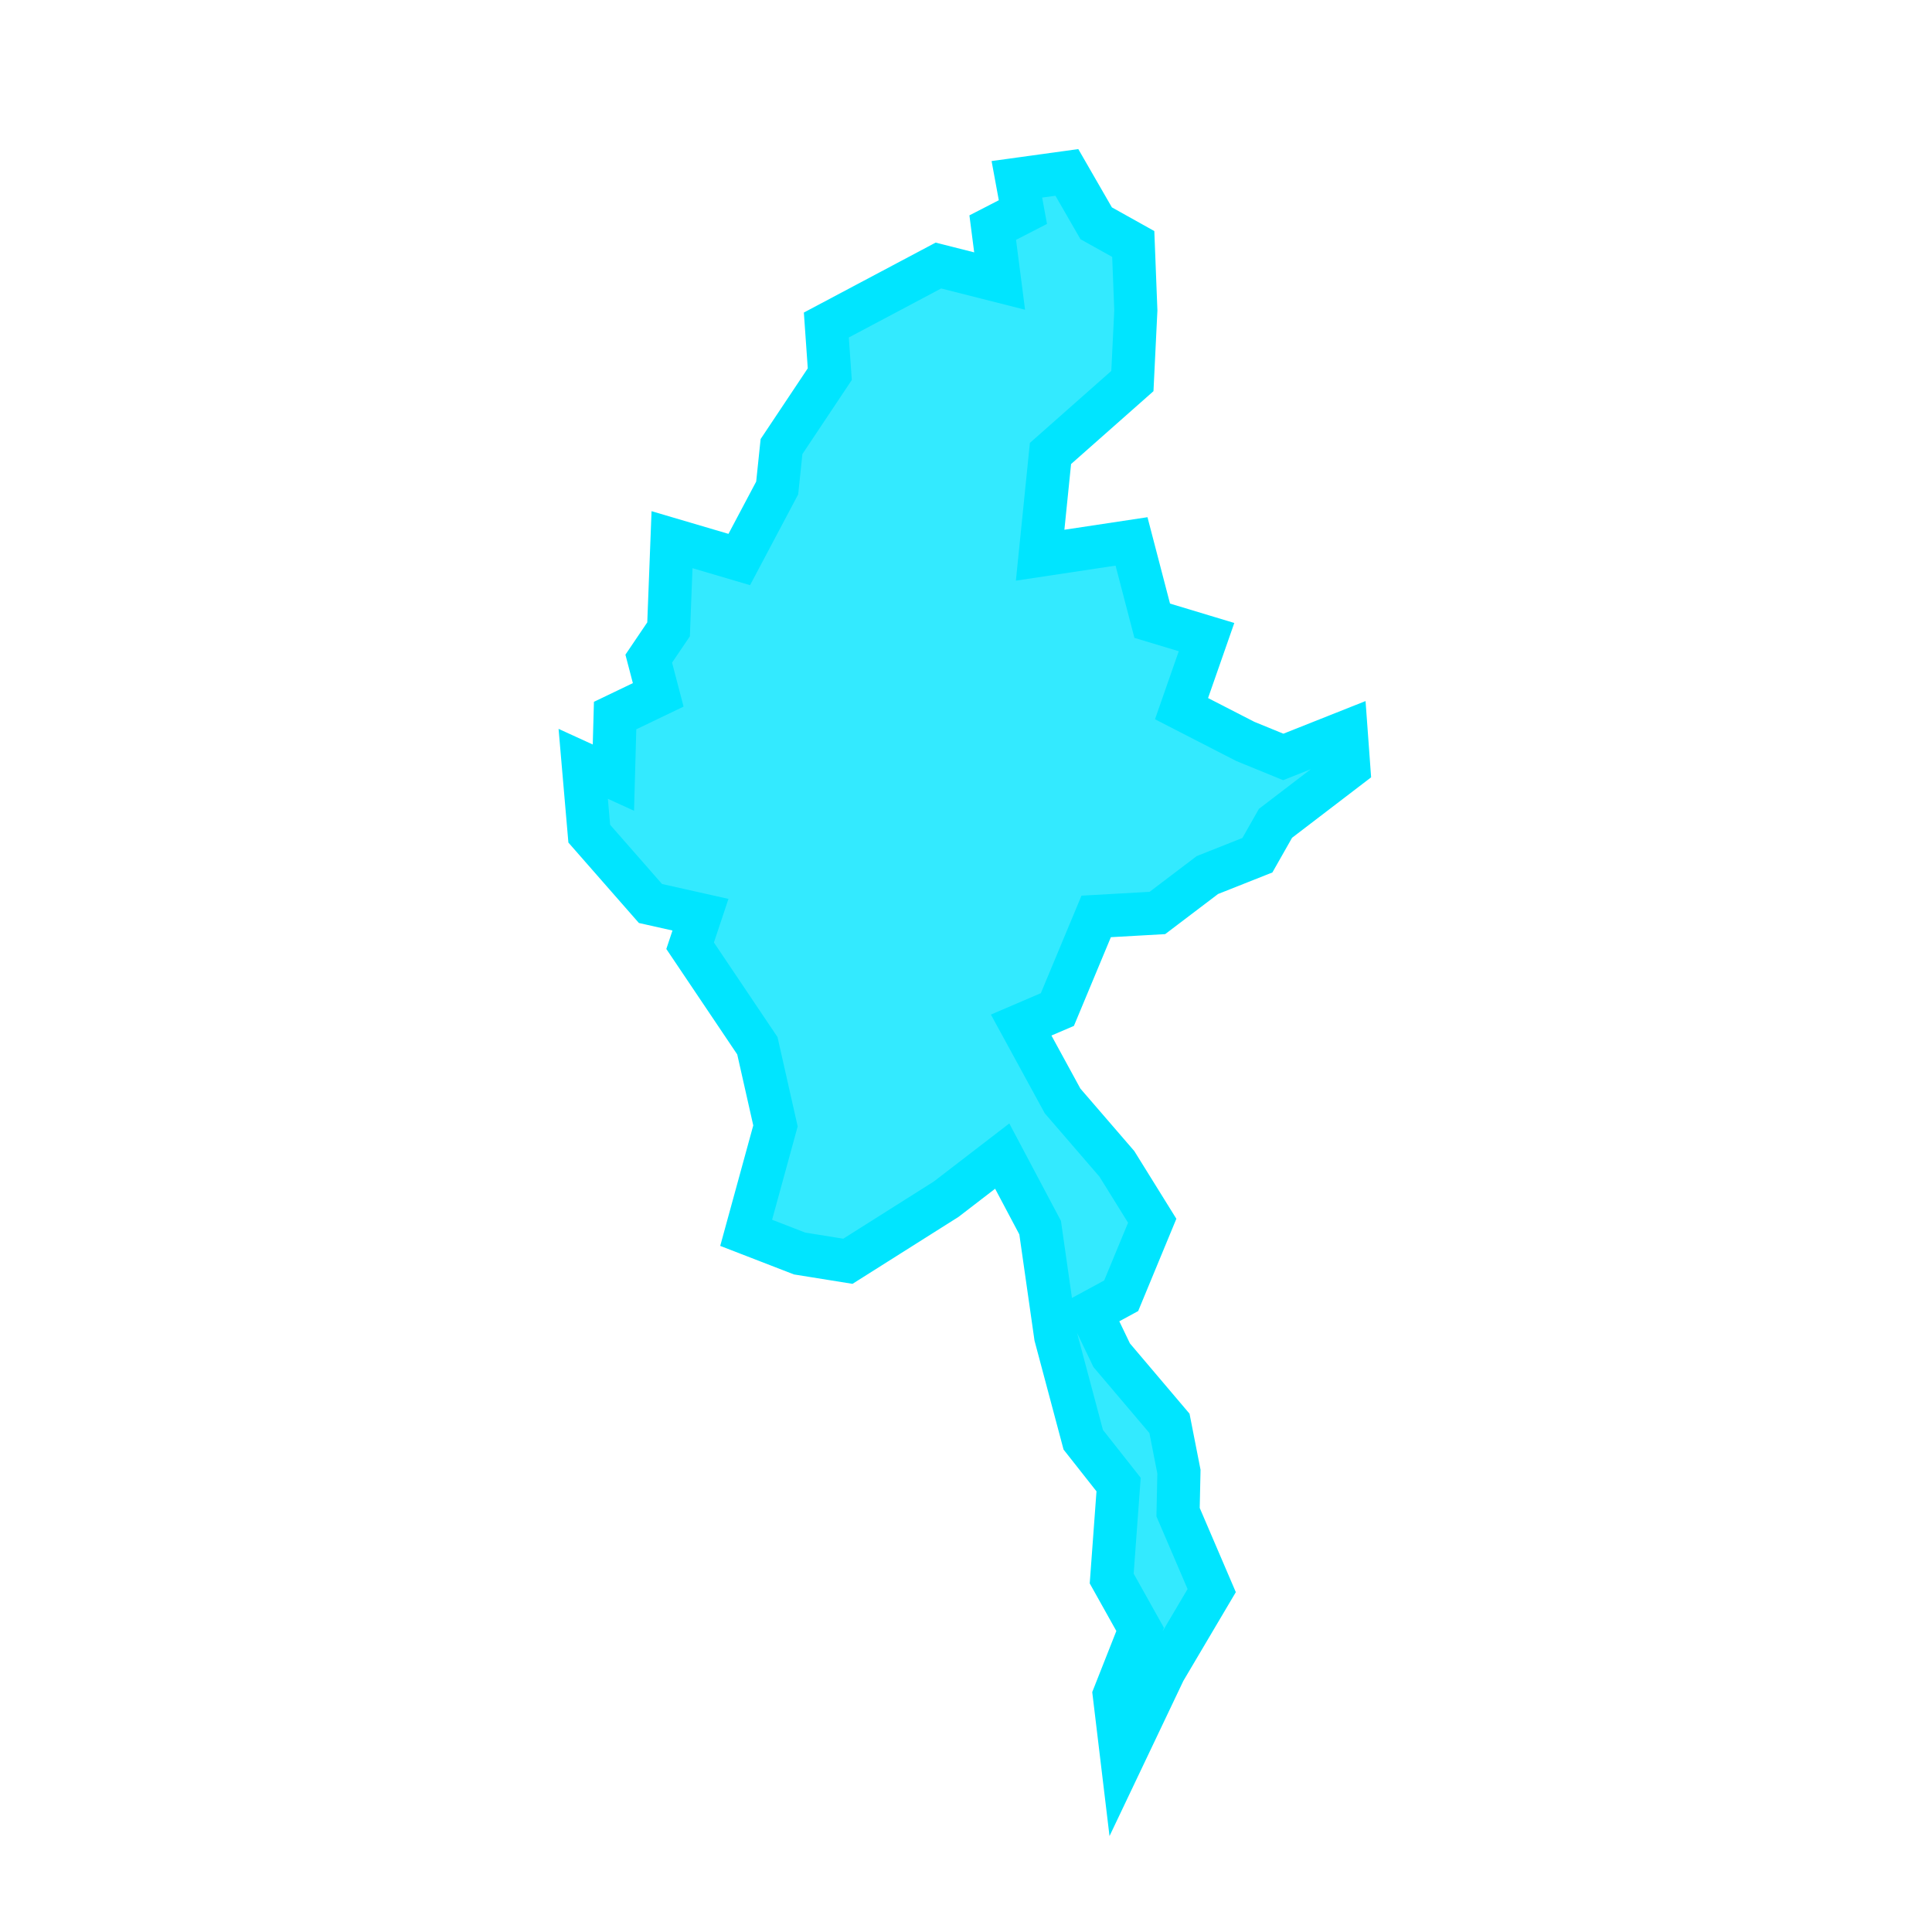
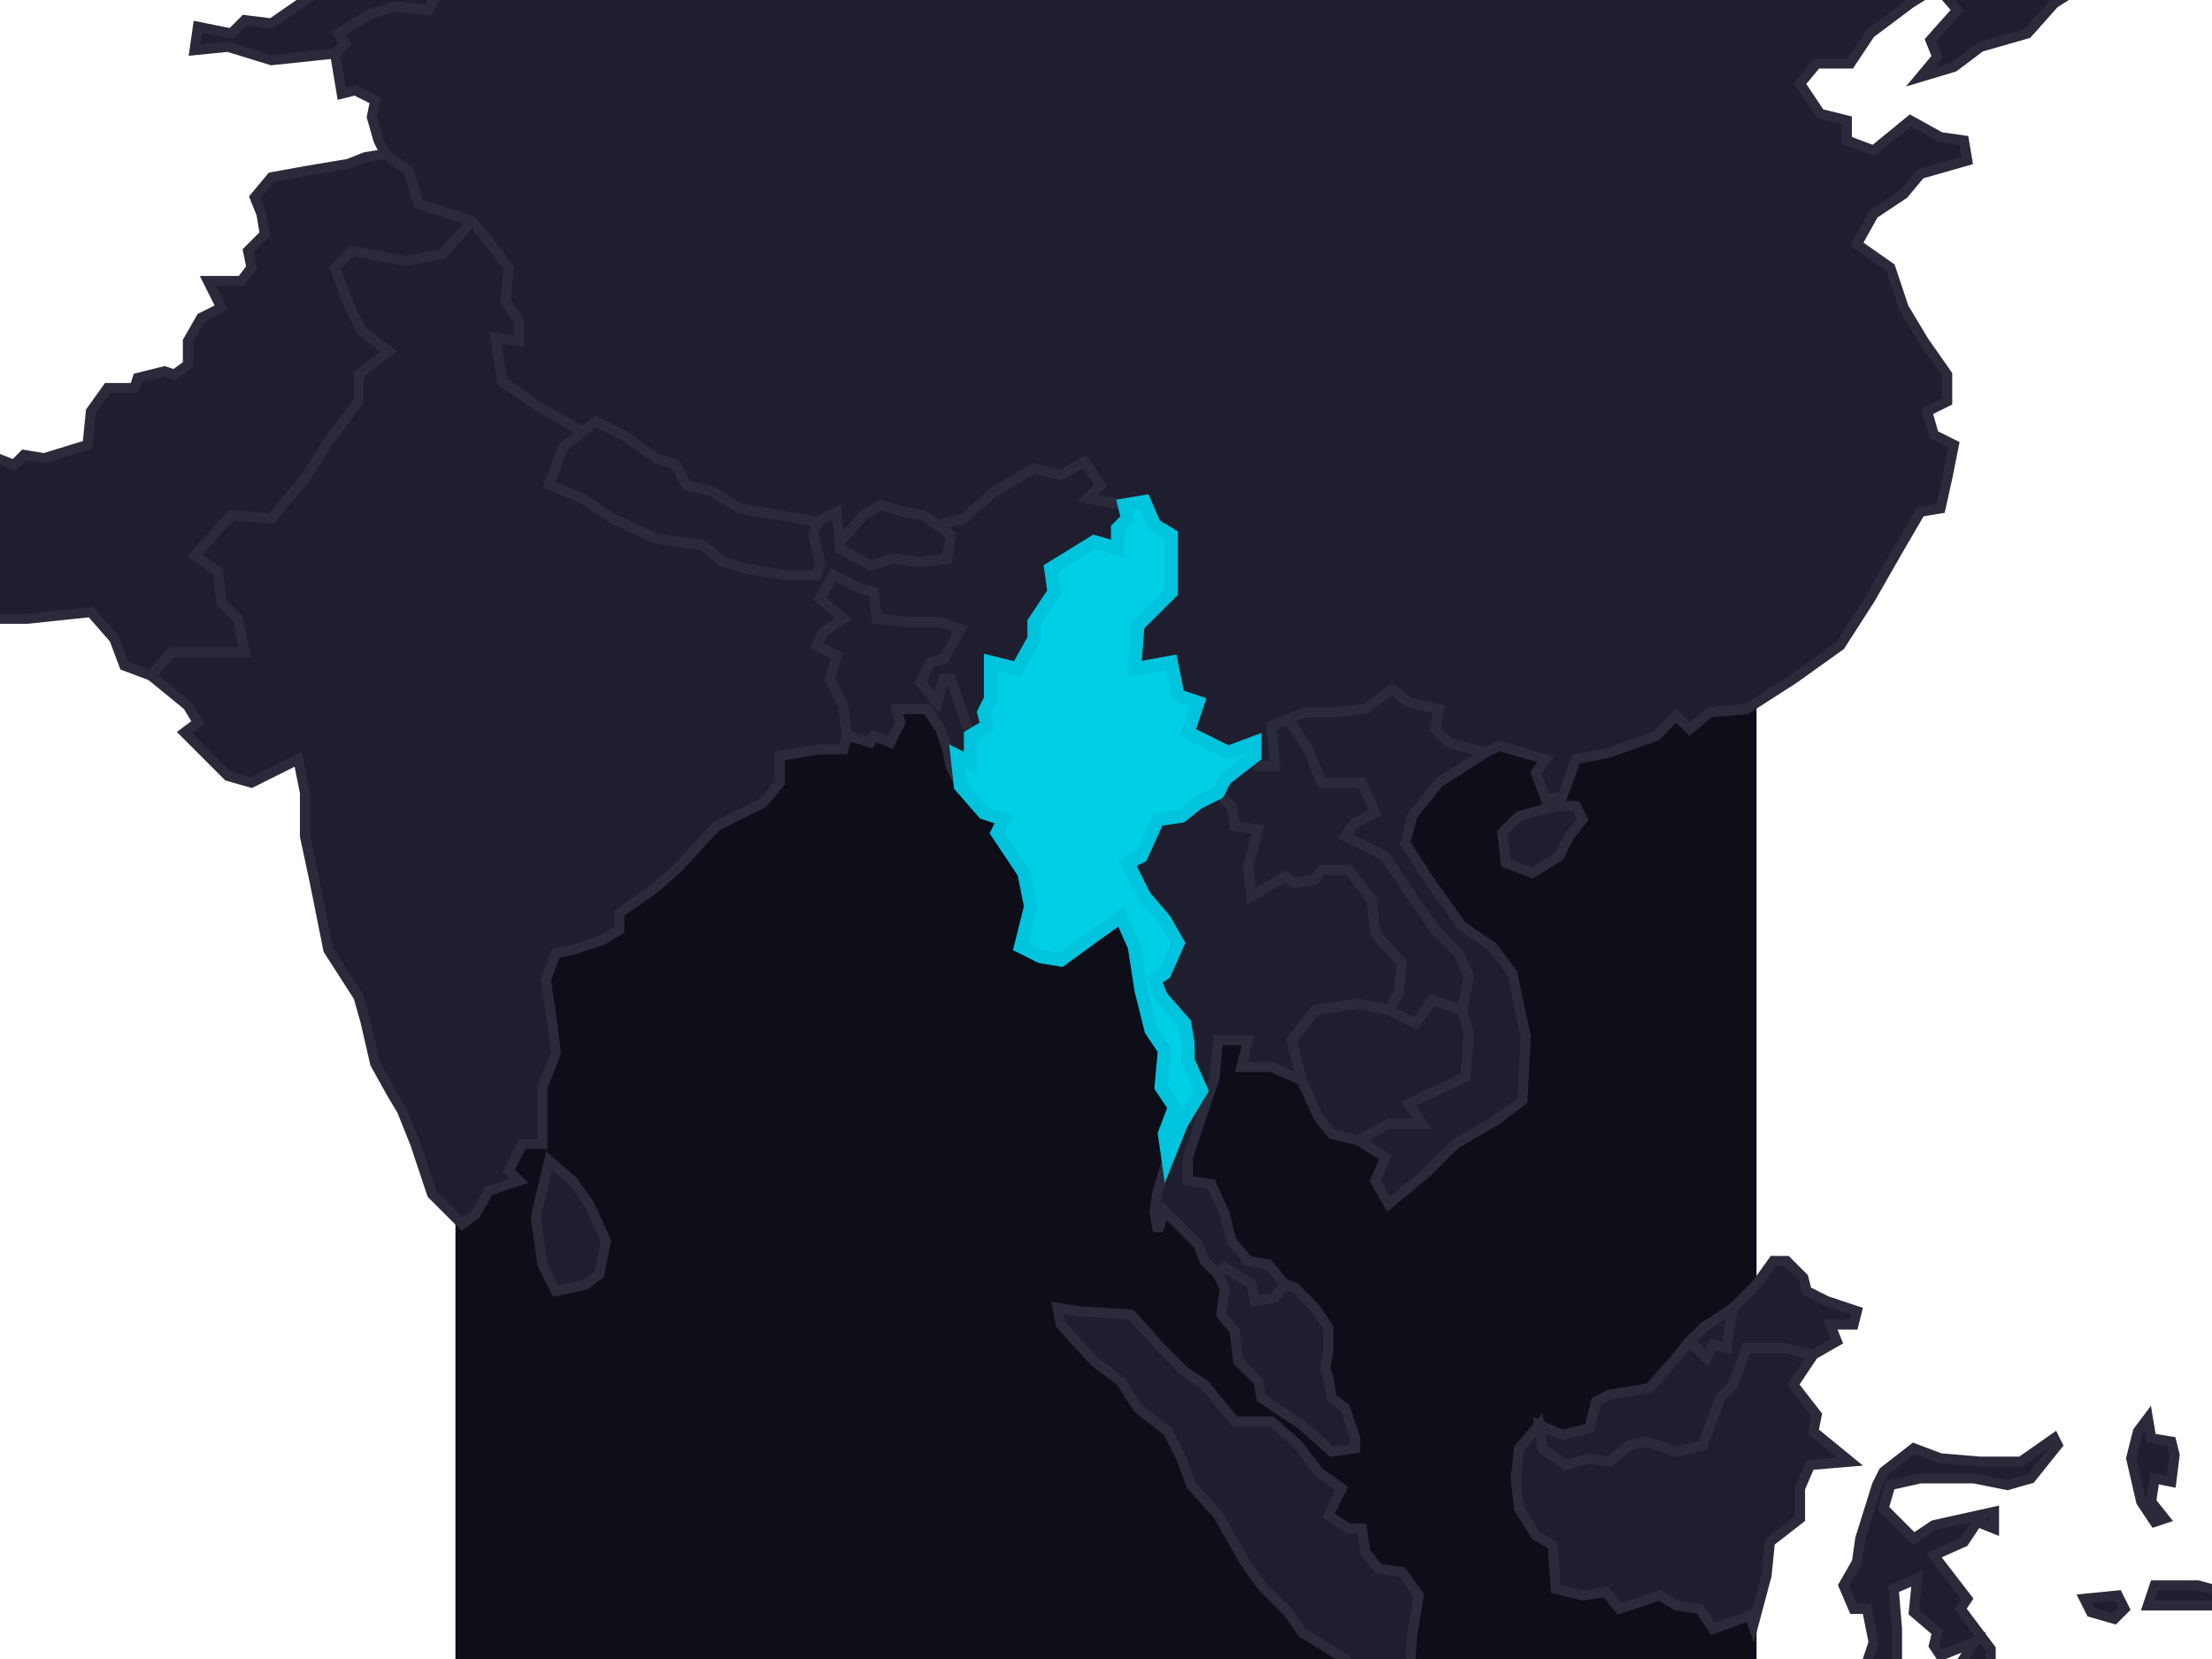
- <svg xmlns="http://www.w3.org/2000/svg" viewBox="90.30 -30.34 12.88 22.41" width="300" height="300" preserveAspectRatio="xMidYMid meet">
-   <path d="M100.12,-20.42L99.54,-20.19L98.96,-19.75L98.25,-19.71L97.80,-18.63L97.38,-18.45L97.86,-17.57L98.49,-16.84L98.90,-16.18L98.54,-15.31L98.19,-15.12L98.43,-14.62L99.10,-13.83L99.21,-13.27L99.20,-12.80L99.59,-11.89L99.04,-10.96L98.55,-9.93L98.46,-10.68L98.76,-11.44L98.43,-12.03L98.51,-13.12L98.10,-13.64L97.78,-14.84L97.60,-16.10L97.16,-16.93L96.51,-16.43L95.37,-15.71L94.81,-15.80L94.19,-16.04L94.53,-17.28L94.32,-18.21L93.54,-19.37L93.66,-19.73L93.08,-19.86L92.37,-20.67L92.30,-21.48L92.65,-21.32L92.67,-22.04L93.17,-22.28L93.06,-22.70L93.29,-23.04L93.33,-24.08L94.11,-23.85L94.55,-24.68L94.60,-25.16L95.16,-26.00L95.12,-26.57L96.42,-27.26L97.13,-27.08L97.05,-27.70L97.40,-27.88L97.33,-28.26L97.91,-28.34L98.25,-27.75L98.68,-27.51L98.71,-26.74L98.67,-25.92L97.72,-25.08L97.60,-23.90L98.66,-24.06L98.90,-23.14L99.53,-22.95L99.24,-22.12L99.98,-21.74L100.42,-21.56L101.15,-21.85L101.18,-21.44L100.33,-20.79L100.12,-20.42Z" fill="#00e5ff" stroke="#00e5ff" stroke-width="0.5" fill-opacity="0.8" />
+ <svg xmlns="http://www.w3.org/2000/svg" viewBox="77.3 -44.6 38.9 49.6" width="400" height="300" preserveAspectRatio="xMidYMid meet">
+   <rect x="77.3" y="-44.6" width="38.9" height="49.6" fill="#0e0e18" />
+   <path d="M141.0,2.6L141.0,5.9L141.0,9.2L140.1,8.3L139.1,8.1L138.9,8.4L137.6,8.4L138.0,7.6L138.7,7.3L138.4,6.2L137.9,5.4L136.0,4.6L135.2,4.5L133.7,3.5L133.4,4.0L133.0,4.1L132.8,3.7L132.8,3.3L132.0,2.8L133.1,2.5L133.8,2.5L133.7,2.2L132.2,2.2L131.8,1.6L130.9,1.4L130.5,0.9L131.9,0.7L132.4,0.4L134.0,0.8L134.1,1.2L134.4,2.8L135.5,3.4L136.3,2.3L137.4,1.7L138.3,1.7L139.2,2.1L139.9,2.4L141.0,2.6ZM125.0,8.9L125.1,9.1L125.1,9.4L124.4,10.2L123.6,10.4L123.5,10.3L123.6,9.9L124.0,9.3L125.0,8.9ZM134.2,6.9L134.1,6.2L134.3,5.8L134.5,5.5L134.7,5.7L134.7,6.2L134.2,6.9ZM117.9,-4.1L117.3,-3.2L118.0,-2.3L117.9,-1.8L119.0,-0.9L117.8,-0.8L117.5,-0.1L117.5,0.8L116.6,1.5L116.5,2.5L116.1,4.0L116.0,3.7L114.9,4.1L114.5,3.5L113.8,3.4L113.3,3.1L112.1,3.5L111.7,3.0L111.0,3.1L110.2,2.9L110.1,1.6L109.6,1.3L109.1,0.5L109.0,-0.4L109.1,-1.3L109.7,-2.0L109.8,-1.3L110.5,-0.8L111.2,-1.0L111.8,-0.9L112.4,-1.4L112.9,-1.5L113.8,-1.2L114.6,-1.4L115.1,-2.8L115.5,-3.2L115.9,-4.3L117.0,-4.3L117.9,-4.1ZM129.4,2.8L130.5,3.1L130.8,3.9L130.0,3.4L129.2,3.4L128.6,3.4L127.9,3.4L128.1,2.8L129.4,2.8ZM126.9,3.8L126.2,3.6L126.0,3.2L127.0,3.1L127.2,3.5L126.9,3.8ZM127.9,-2.2L128.0,-1.6L128.6,-1.5L128.7,-1.1L128.6,-0.3L128.1,-0.4L128.0,0.3L128.4,0.8L128.1,0.9L127.7,0.3L127.4,-1.0L127.6,-1.8L127.9,-2.2ZM122.9,-0.9L124.1,-0.9L125.1,-1.6L125.2,-1.4L124.4,-0.4L123.7,-0.2L122.7,-0.4L121.1,-0.4L120.2,-0.2L120.0,0.5L120.9,1.4L121.5,1.0L123.3,0.6L123.3,1.1L122.8,0.9L122.4,1.5L121.5,1.9L122.5,3.2L122.3,3.5L123.2,4.7L123.2,5.3L122.6,5.6L122.2,5.3L122.7,4.5L121.7,4.9L121.5,4.6L121.6,4.2L120.9,3.6L121.0,2.6L120.3,2.9L120.4,4.1L120.4,5.5L119.8,5.7L119.4,5.4L119.7,4.5L119.5,3.5L119.1,3.5L118.8,2.8L119.2,2.1L119.3,1.4L119.8,-0.2L120.0,-0.6L120.9,-1.3L121.7,-1.0L122.9,-0.9ZM120.3,10.3L119.0,9.6L119.9,9.4L120.4,9.7L120.8,10.0L120.7,10.3L120.3,10.3ZM121.3,8.6L122.0,8.5L122.9,8.1L122.8,8.7L121.3,9.0L119.9,8.8L119.9,8.5L120.7,8.3L121.3,8.6ZM118.3,8.4L118.9,8.3L119.1,8.7L118.0,8.9L117.3,9.1L116.7,9.1L117.1,8.5L117.6,8.5L117.9,8.1L118.3,8.4ZM108.5,6.4L108.6,6.8L110.5,6.9L110.8,6.5L112.6,7.0L113.0,7.6L114.5,7.8L115.7,8.4L114.6,8.8L113.5,8.4L112.6,8.4L111.5,8.3L110.6,8.1L109.4,7.8L108.7,7.7L108.3,7.8L106.5,7.4L106.3,6.9L105.4,6.9L106.1,5.9L107.3,6.0L108.1,6.4L108.5,6.4ZM104.4,1.1L104.5,1.8L104.9,2.3L105.6,2.4L106.1,3.1L105.9,4.3L105.8,5.9L104.7,5.9L103.9,5.0L102.6,4.2L102.2,3.6L101.4,2.8L100.9,2.1L100.1,0.7L99.3,-0.2L99.0,-1.0L98.6,-1.8L97.7,-2.5L97.2,-3.3L96.4,-3.9L95.4,-5.0L95.3,-5.5L95.9,-5.4L97.5,-5.3L98.4,-4.3L99.1,-3.6L99.7,-3.2L100.6,-2.1L101.7,-2.1L102.5,-1.4L103.1,-0.6L103.8,-0.1L103.4,0.7L104.0,1.1L104.4,1.1Z" fill="#1e1e2e" stroke="#2a2a3a" stroke-width="0.3" />
+   <path d="M102.6,-12.3L102.3,-13.5L103.0,-14.4L104.3,-14.6L105.2,-14.4L106.0,-14.0L106.5,-14.7L107.4,-14.4L107.6,-13.7L107.5,-12.4L105.8,-11.6L106.2,-11.0L105.2,-11.0L104.3,-10.5L103.5,-10.7L103.1,-11.2L102.6,-12.3Z" fill="#1e1e2e" stroke="#2a2a3a" stroke-width="0.3" />
+   <path d="M105.2,-14.4L104.3,-14.6L103.0,-14.4L102.3,-13.5L102.6,-12.3L101.7,-12.7L100.8,-12.7L101.0,-13.5L100.1,-13.5L100.0,-12.4L99.5,-10.9L99.2,-10.0L99.2,-9.3L99.9,-9.2L100.3,-8.3L100.5,-7.5L101.0,-6.9L101.6,-6.8L102.1,-6.2L101.8,-5.8L101.2,-5.7L101.1,-6.2L100.3,-6.7L100.1,-6.5L99.7,-6.9L99.5,-7.4L99.0,-7.9L98.5,-8.4L98.3,-7.8L98.2,-8.4L98.3,-9.0L98.6,-10.0L99.0,-11.0L99.6,-12.0L99.2,-12.9L99.2,-13.4L99.1,-14.0L98.4,-14.8L98.2,-15.3L98.5,-15.5L98.9,-16.4L98.5,-17.1L97.9,-17.8L97.4,-18.8L97.8,-19.0L98.3,-20.1L99.0,-20.2L99.5,-20.6L100.1,-20.9L100.5,-20.5L100.6,-19.9L101.3,-19.8L101.0,-18.7L101.1,-17.8L102.1,-18.4L102.4,-18.2L103.0,-18.3L103.2,-18.6L104.0,-18.6L104.7,-17.7L104.8,-16.7L105.6,-15.8L105.5,-14.9L105.2,-14.4Z" fill="#1e1e2e" stroke="#2a2a3a" stroke-width="0.3" />
+   <path d="M107.4,-14.4L106.5,-14.7L106.0,-14.0L105.2,-14.4L105.5,-14.9L105.6,-15.8L104.8,-16.7L104.7,-17.7L104.0,-18.6L103.2,-18.6L103.0,-18.3L102.4,-18.2L102.1,-18.4L101.1,-17.8L101.0,-18.7L101.3,-19.8L100.6,-19.9L100.5,-20.5L100.1,-20.9L100.3,-21.3L101.2,-22.0L101.3,-21.7L101.8,-21.7L101.7,-22.9L102.2,-23.1L102.8,-22.2L103.2,-21.2L104.4,-21.2L104.8,-20.3L104.2,-20.0L103.9,-19.6L105.1,-19.0L105.9,-17.8L106.6,-16.8L107.3,-16.1L107.6,-15.4L107.4,-14.4Z" fill="#1e1e2e" stroke="#2a2a3a" stroke-width="0.3" />
+   <path d="M104.3,-10.5L105.2,-11.0L106.2,-11.0L105.8,-11.6L107.5,-12.4L107.6,-13.7L107.4,-14.4L107.6,-15.4L107.3,-16.1L106.6,-16.8L105.9,-17.8L105.1,-19.0L103.9,-19.6L104.2,-20.0L104.8,-20.3L104.4,-21.2L103.2,-21.2L102.8,-22.2L102.2,-23.1L102.7,-23.3L103.5,-23.3L104.5,-23.4L105.3,-24.0L105.8,-23.6L106.7,-23.4L106.6,-22.8L107.0,-22.4L108.1,-22.1L106.7,-21.2L105.9,-20.2L105.7,-19.4L106.4,-18.3L107.4,-16.9L108.3,-16.3L108.9,-15.5L109.3,-13.6L109.2,-11.7L108.4,-11.1L107.2,-10.4L106.4,-9.6L105.2,-8.6L104.8,-9.3L105.1,-10.0L104.3,-10.5Z" fill="#1e1e2e" stroke="#2a2a3a" stroke-width="0.3" />
+   <path d="M97.3,-29.5L97.4,-29.1L97.1,-28.8L97.1,-28.2L96.4,-28.4L95.1,-27.6L95.2,-26.9L94.6,-26.0L94.6,-25.5L94.1,-24.6L93.3,-24.8L93.3,-23.7L93.1,-23.3L93.2,-22.9L92.7,-22.6L92.1,-24.3L91.9,-24.3L91.7,-23.6L91.2,-24.2L91.5,-24.8L91.9,-24.9L92.4,-25.8L91.8,-26.0L90.9,-26.0L89.9,-26.1L89.8,-26.9L89.4,-27.0L88.6,-27.4L88.2,-26.7L88.9,-26.1L88.3,-25.7L88.1,-25.3L88.7,-25.0L88.5,-24.3L88.9,-23.5L89.0,-22.6L88.9,-22.2L88.2,-22.2L87.0,-22.0L87.0,-21.2L86.5,-20.6L85.1,-19.9L83.9,-18.6L83.2,-18.0L82.2,-17.3L82.2,-16.8L81.7,-16.5L80.8,-16.2L80.3,-16.1L80.0,-15.3L80.2,-14.0L80.3,-13.1L79.9,-12.1L79.9,-10.4L79.3,-10.4L78.9,-9.6L79.2,-9.3L78.3,-9.0L77.9,-8.3L77.5,-8.0L76.6,-8.9L76.1,-10.4L75.7,-11.4L75.4,-11.9L74.9,-12.8L74.6,-14.1L74.4,-14.8L73.5,-16.2L73.1,-18.2L72.8,-19.6L72.8,-20.9L72.6,-21.9L71.2,-21.2L70.5,-21.4L69.2,-22.7L69.6,-23.0L69.3,-23.5L68.2,-24.4L68.8,-25.1L71.0,-25.1L70.8,-26.1L70.3,-26.6L70.2,-27.5L69.5,-28.0L70.6,-29.2L71.8,-29.1L72.8,-30.3L73.5,-31.4L74.4,-32.6L74.4,-33.4L75.3,-34.1L74.5,-34.7L74.1,-35.5L73.7,-36.6L74.2,-37.1L75.8,-36.8L76.9,-37.0L77.8,-38.0L78.9,-36.6L78.8,-35.6L79.2,-35.0L79.2,-34.4L78.5,-34.5L78.7,-33.2L79.7,-32.5L81.1,-31.7L80.5,-31.2L80.1,-30.1L81.1,-29.7L82.0,-29.1L83.3,-28.5L84.7,-28.3L85.3,-27.8L86.0,-27.6L87.2,-27.4L88.1,-27.4L88.2,-27.8L88.0,-28.6L88.1,-29.0L88.7,-29.3L88.8,-28.4L88.8,-28.2L89.7,-27.7L90.4,-27.9L91.2,-27.8L92.0,-27.9L92.1,-28.6L91.7,-28.9L92.5,-29.1L93.4,-29.9L94.6,-30.6L95.4,-30.4L96.1,-30.8L96.6,-30.1L96.2,-29.7L97.3,-29.5Z" fill="#1e1e2e" stroke="#2a2a3a" stroke-width="0.3" />
+   <path d="M92.7,-22.6L92.7,-21.8L92.3,-22.0L92.4,-21.1L92.1,-21.7L92.0,-22.2L91.8,-22.8L91.4,-23.4L90.5,-23.4L90.6,-23.0L90.3,-22.4L89.8,-22.6L89.7,-22.4L89.4,-22.5L89.0,-22.6L88.9,-23.5L88.5,-24.3L88.7,-25.0L88.1,-25.3L88.3,-25.7L88.9,-26.1L88.2,-26.7L88.6,-27.4L89.4,-27.0L89.8,-26.9L89.9,-26.1L90.9,-26.0L91.8,-26.0L92.4,-25.8L91.9,-24.9L91.5,-24.8L91.2,-24.2L91.7,-23.6L91.9,-24.3L92.1,-24.3L92.7,-22.6Z" fill="#1e1e2e" stroke="#2a2a3a" stroke-width="0.3" />
+   <path d="M91.7,-28.9L92.1,-28.6L92.0,-27.9L91.2,-27.8L90.4,-27.9L89.7,-27.7L88.8,-28.2L88.8,-28.4L89.5,-29.2L90.0,-29.5L90.7,-29.3L91.3,-29.2L91.7,-28.9Z" fill="#1e1e2e" stroke="#2a2a3a" stroke-width="0.3" />
+   <path d="M88.1,-29.0L88.0,-28.6L88.2,-27.8L88.1,-27.4L87.2,-27.4L86.0,-27.6L85.3,-27.8L84.7,-28.3L83.3,-28.5L82.0,-29.1L81.1,-29.7L80.1,-30.1L80.5,-31.2L81.1,-31.7L81.5,-32.0L82.3,-31.6L83.3,-30.9L83.9,-30.7L84.2,-30.1L85.0,-29.9L85.8,-29.4L87.0,-29.2L88.1,-29.0Z" fill="#1e1e2e" stroke="#2a2a3a" stroke-width="0.3" />
+   <path d="M77.8,-38.0L76.9,-37.0L75.8,-36.8L74.2,-37.1L73.7,-36.6L74.1,-35.5L74.5,-34.7L75.3,-34.1L74.4,-33.4L74.4,-32.6L73.5,-31.4L72.8,-30.3L71.8,-29.1L70.6,-29.2L69.5,-28.0L70.2,-27.5L70.3,-26.6L70.8,-26.1L71.0,-25.1L68.8,-25.1L68.2,-24.4L67.4,-24.7L67.1,-25.5L66.4,-26.3L64.5,-26.1L62.9,-26.1L61.5,-25.9L61.9,-27.2L63.3,-27.8L63.2,-28.3L62.8,-28.5L62.7,-29.5L61.8,-30.0L61.4,-30.7L60.9,-31.3L62.5,-30.7L63.6,-30.9L64.1,-30.7L64.4,-31.0L65.0,-30.9L66.3,-31.3L66.4,-32.3L66.9,-33.0L67.7,-33.0L67.8,-33.3L68.6,-33.5L68.9,-33.4L69.3,-33.7L69.3,-34.4L69.7,-35.1L70.3,-35.4L69.9,-36.2L70.9,-36.2L71.2,-36.6L71.1,-37.1L71.6,-37.6L71.5,-38.2L71.3,-38.7L71.8,-39.3L72.9,-39.5L74.1,-39.7L74.6,-39.9L75.2,-40.0L75.9,-39.5L76.2,-38.5L77.8,-38.0Z" fill="#1e1e2e" stroke="#2a2a3a" stroke-width="0.3" />
+   <path d="M71.0,-46.7L71.2,-47.3L71.8,-47.5L73.5,-47.0L73.6,-47.8L74.2,-48.1L75.6,-47.6L76.0,-47.7L77.7,-47.7L79.1,-47.5L79.6,-47.0L80.3,-46.8L80.1,-46.5L78.5,-45.8L78.2,-45.3L76.9,-45.1L76.5,-44.3L75.5,-44.4L74.8,-44.2L73.8,-43.6L74.0,-43.3L73.7,-43.0L71.8,-42.8L70.5,-43.2L69.5,-43.1L69.6,-43.8L70.6,-43.6L71.0,-44.0L71.8,-43.9L73.1,-44.8L71.9,-45.5L71.2,-45.2L70.4,-45.7L71.3,-46.6L71.0,-46.7Z" fill="#1e1e2e" stroke="#2a2a3a" stroke-width="0.3" />
+   <path d="M81.8,-7.5L81.6,-6.5L81.2,-6.2L80.3,-6.0L79.9,-6.8L79.7,-8.2L80.1,-9.9L80.8,-9.3L81.3,-8.6L81.8,-7.5Z" fill="#1e1e2e" stroke="#2a2a3a" stroke-width="0.3" />
+   <path d="M109.5,-18.5L108.7,-18.8L108.6,-19.7L109.1,-20.2L110.2,-20.5L110.8,-20.5L111.0,-20.1L110.6,-19.6L110.3,-19.0L109.5,-18.5ZM80.3,-46.8L80.2,-47.6L80.9,-48.0L80.0,-50.4L81.9,-50.9L82.5,-51.3L83.2,-53.9L85.2,-53.4L85.7,-54.0L85.8,-55.5L86.6,-55.7L87.4,-56.7L87.8,-56.8L88.0,-55.8L88.9,-55.0L90.3,-54.4L91.0,-53.2L90.6,-51.5L90.9,-50.9L92.1,-50.7L93.5,-50.5L94.7,-49.6L95.3,-49.4L95.8,-48.2L96.3,-47.3L97.5,-47.4L99.5,-47.1L100.8,-47.3L101.8,-47.1L103.3,-46.2L104.5,-46.2L105.0,-45.8L106.1,-46.5L107.7,-47.0L109.2,-47.1L110.4,-47.5L111.1,-48.3L111.8,-48.7L111.7,-49.2L111.3,-49.7L111.9,-50.6L112.4,-50.5L113.5,-50.2L114.5,-51.0L116.0,-51.5L116.7,-52.5L117.4,-52.9L118.9,-53.1L119.7,-52.9L119.8,-53.4L118.9,-54.5L118.1,-55.0L117.3,-54.4L116.3,-54.6L115.7,-54.5L115.5,-55.1L116.2,-56.6L116.7,-57.7L117.9,-57.2L119.3,-58.1L119.3,-58.8L120.2,-60.5L120.7,-61.0L120.7,-61.9L120.2,-62.3L121.0,-63.1L122.2,-63.5L123.6,-63.5L125.1,-63.0L125.9,-62.4L126.6,-60.7L126.9,-60.0L127.3,-59.1L127.7,-57.5L129.4,-57.0L130.6,-56.0L131.0,-54.5L132.5,-54.5L133.4,-55.1L135.0,-55.6L134.5,-54.2L134.1,-53.7L133.8,-52.1L133.1,-50.7L131.9,-51.0L131.0,-50.5L131.3,-49.3L131.1,-47.6L130.6,-47.6L130.6,-46.9L130.0,-47.7L129.6,-46.9L128.1,-46.4L128.2,-45.6L127.3,-45.7L126.9,-46.1L126.2,-45.2L125.1,-44.5L124.3,-43.6L122.9,-43.2L122.1,-42.6L121.1,-42.3L121.6,-42.9L121.4,-43.4L122.2,-44.3L121.6,-45.0L120.8,-44.5L119.6,-43.6L119.0,-42.7L118.0,-42.7L117.5,-42.1L118.1,-41.2L118.9,-41.0L118.9,-40.4L119.7,-40.1L120.8,-41.0L121.7,-40.5L122.4,-40.4L122.5,-39.8L121.1,-39.4L120.6,-38.8L119.7,-38.2L119.2,-37.3L120.2,-36.6L120.6,-35.4L121.2,-34.4L121.9,-33.4L121.9,-32.6L121.3,-32.3L121.5,-31.6L122.1,-31.3L121.9,-30.3L121.7,-29.4L121.1,-29.3L120.4,-28.1L119.6,-26.7L118.7,-25.3L117.3,-24.3L115.9,-23.4L114.8,-23.3L114.2,-22.8L113.8,-23.2L113.2,-22.6L111.8,-22.1L110.8,-21.9L110.4,-20.8L109.9,-20.7L109.6,-21.5L109.9,-21.9L108.5,-22.3L108.1,-22.1L107.0,-22.4L106.6,-22.8L106.7,-23.4L105.8,-23.6L105.3,-24.0L104.5,-23.4L103.5,-23.3L102.7,-23.3L102.2,-23.1L101.7,-22.9L101.8,-21.7L101.3,-21.7L101.2,-22.0L101.2,-22.4L100.4,-22.1L100.0,-22.3L99.2,-22.7L99.5,-23.6L98.9,-23.8L98.7,-24.8L97.6,-24.6L97.7,-25.9L98.7,-26.9L98.7,-27.8L98.7,-28.6L98.2,-28.9L97.9,-29.6L97.3,-29.5L96.2,-29.7L96.6,-30.1L96.1,-30.8L95.4,-30.4L94.6,-30.6L93.4,-29.9L92.5,-29.1L91.7,-28.9L91.3,-29.2L90.7,-29.3L90.0,-29.5L89.5,-29.2L88.8,-28.4L88.7,-29.3L88.1,-29.0L87.0,-29.2L85.8,-29.4L85.0,-29.9L84.2,-30.1L83.9,-30.7L83.3,-30.9L82.3,-31.6L81.5,-32.0L81.1,-31.7L79.7,-32.5L78.7,-33.2L78.5,-34.5L79.2,-34.4L79.2,-35.0L78.8,-35.6L78.9,-36.6L77.8,-38.0L76.2,-38.5L75.9,-39.5L75.2,-40.0L75.0,-40.4L74.8,-41.1L74.9,-41.6L74.3,-41.9L73.9,-41.8L73.7,-43.0L74.0,-43.3L73.8,-43.6L74.8,-44.2L75.5,-44.4L76.5,-44.3L76.9,-45.1L78.2,-45.3L78.5,-45.8L80.1,-46.5L80.3,-46.8Z" fill="#1e1e2e" stroke="#2a2a3a" stroke-width="0.3" />
+   <path d="M100.1,-6.5L100.3,-6.7L101.1,-6.2L101.2,-5.7L101.8,-5.8L102.1,-6.2L102.4,-6.1L103.0,-5.5L103.4,-4.9L103.4,-4.2L103.3,-3.7L103.4,-3.4L103.5,-2.8L103.9,-2.5L104.2,-1.6L104.2,-1.3L103.5,-1.2L102.6,-2.0L101.4,-2.8L101.3,-3.3L100.7,-3.9L100.6,-4.8L100.2,-5.3L100.3,-6.1L100.1,-6.5ZM117.9,-4.1L117.0,-4.3L115.9,-4.3L115.5,-3.2L115.1,-2.8L114.6,-1.4L113.8,-1.2L112.9,-1.5L112.4,-1.4L111.8,-0.9L111.2,-1.0L110.5,-0.8L109.8,-1.3L109.7,-2.0L110.4,-1.7L111.2,-1.9L111.4,-2.7L111.8,-2.9L113.0,-3.1L113.7,-3.9L114.2,-4.5L114.7,-4.0L114.9,-4.4L115.3,-4.3L115.4,-5.0L115.5,-5.5L116.2,-6.2L116.7,-6.9L117.1,-6.9L117.6,-6.4L117.7,-6.0L118.3,-5.7L119.2,-5.4L119.1,-5.0L118.4,-5.0L118.6,-4.5L117.9,-4.1Z" fill="#1e1e2e" stroke="#2a2a3a" stroke-width="0.3" />
+   <path d="M115.5,-5.5L115.4,-5.0L115.3,-4.3L114.9,-4.4L114.7,-4.0L114.2,-4.5L114.6,-4.9L115.5,-5.5Z" fill="#1e1e2e" stroke="#2a2a3a" stroke-width="0.3" />
+   <path d="M100.1,-20.9L99.5,-20.6L99.0,-20.2L98.3,-20.1L97.8,-19.0L97.4,-18.8L97.9,-17.8L98.5,-17.1L98.9,-16.4L98.5,-15.5L98.2,-15.3L98.4,-14.8L99.1,-14.0L99.2,-13.4L99.2,-12.9L99.6,-12.0L99.0,-11.0L98.6,-10.0L98.5,-10.7L98.8,-11.5L98.4,-12.1L98.5,-13.2L98.1,-13.8L97.8,-15.0L97.6,-16.3L97.2,-17.2L96.5,-16.7L95.4,-15.9L94.8,-16.0L94.2,-16.3L94.5,-17.5L94.3,-18.5L93.5,-19.7L93.7,-20.1L93.1,-20.3L92.4,-21.1L92.3,-22.0L92.7,-21.8L92.7,-22.6L93.2,-22.9L93.1,-23.3L93.3,-23.7L93.3,-24.8L94.1,-24.6L94.6,-25.5L94.6,-26.0L95.2,-26.9L95.1,-27.6L96.4,-28.4L97.1,-28.2L97.1,-28.8L97.4,-29.1L97.3,-29.5L97.9,-29.6L98.2,-28.9L98.7,-28.6L98.7,-27.8L98.7,-26.9L97.7,-25.9L97.6,-24.6L98.7,-24.8L98.9,-23.8L99.5,-23.6L99.2,-22.7L100.0,-22.3L100.4,-22.1L101.2,-22.4L101.2,-22.0L100.3,-21.3L100.1,-20.9Z" fill="#00e5ff" stroke="#00c4dd" stroke-width="0.4" fill-opacity="0.9" />
</svg>
